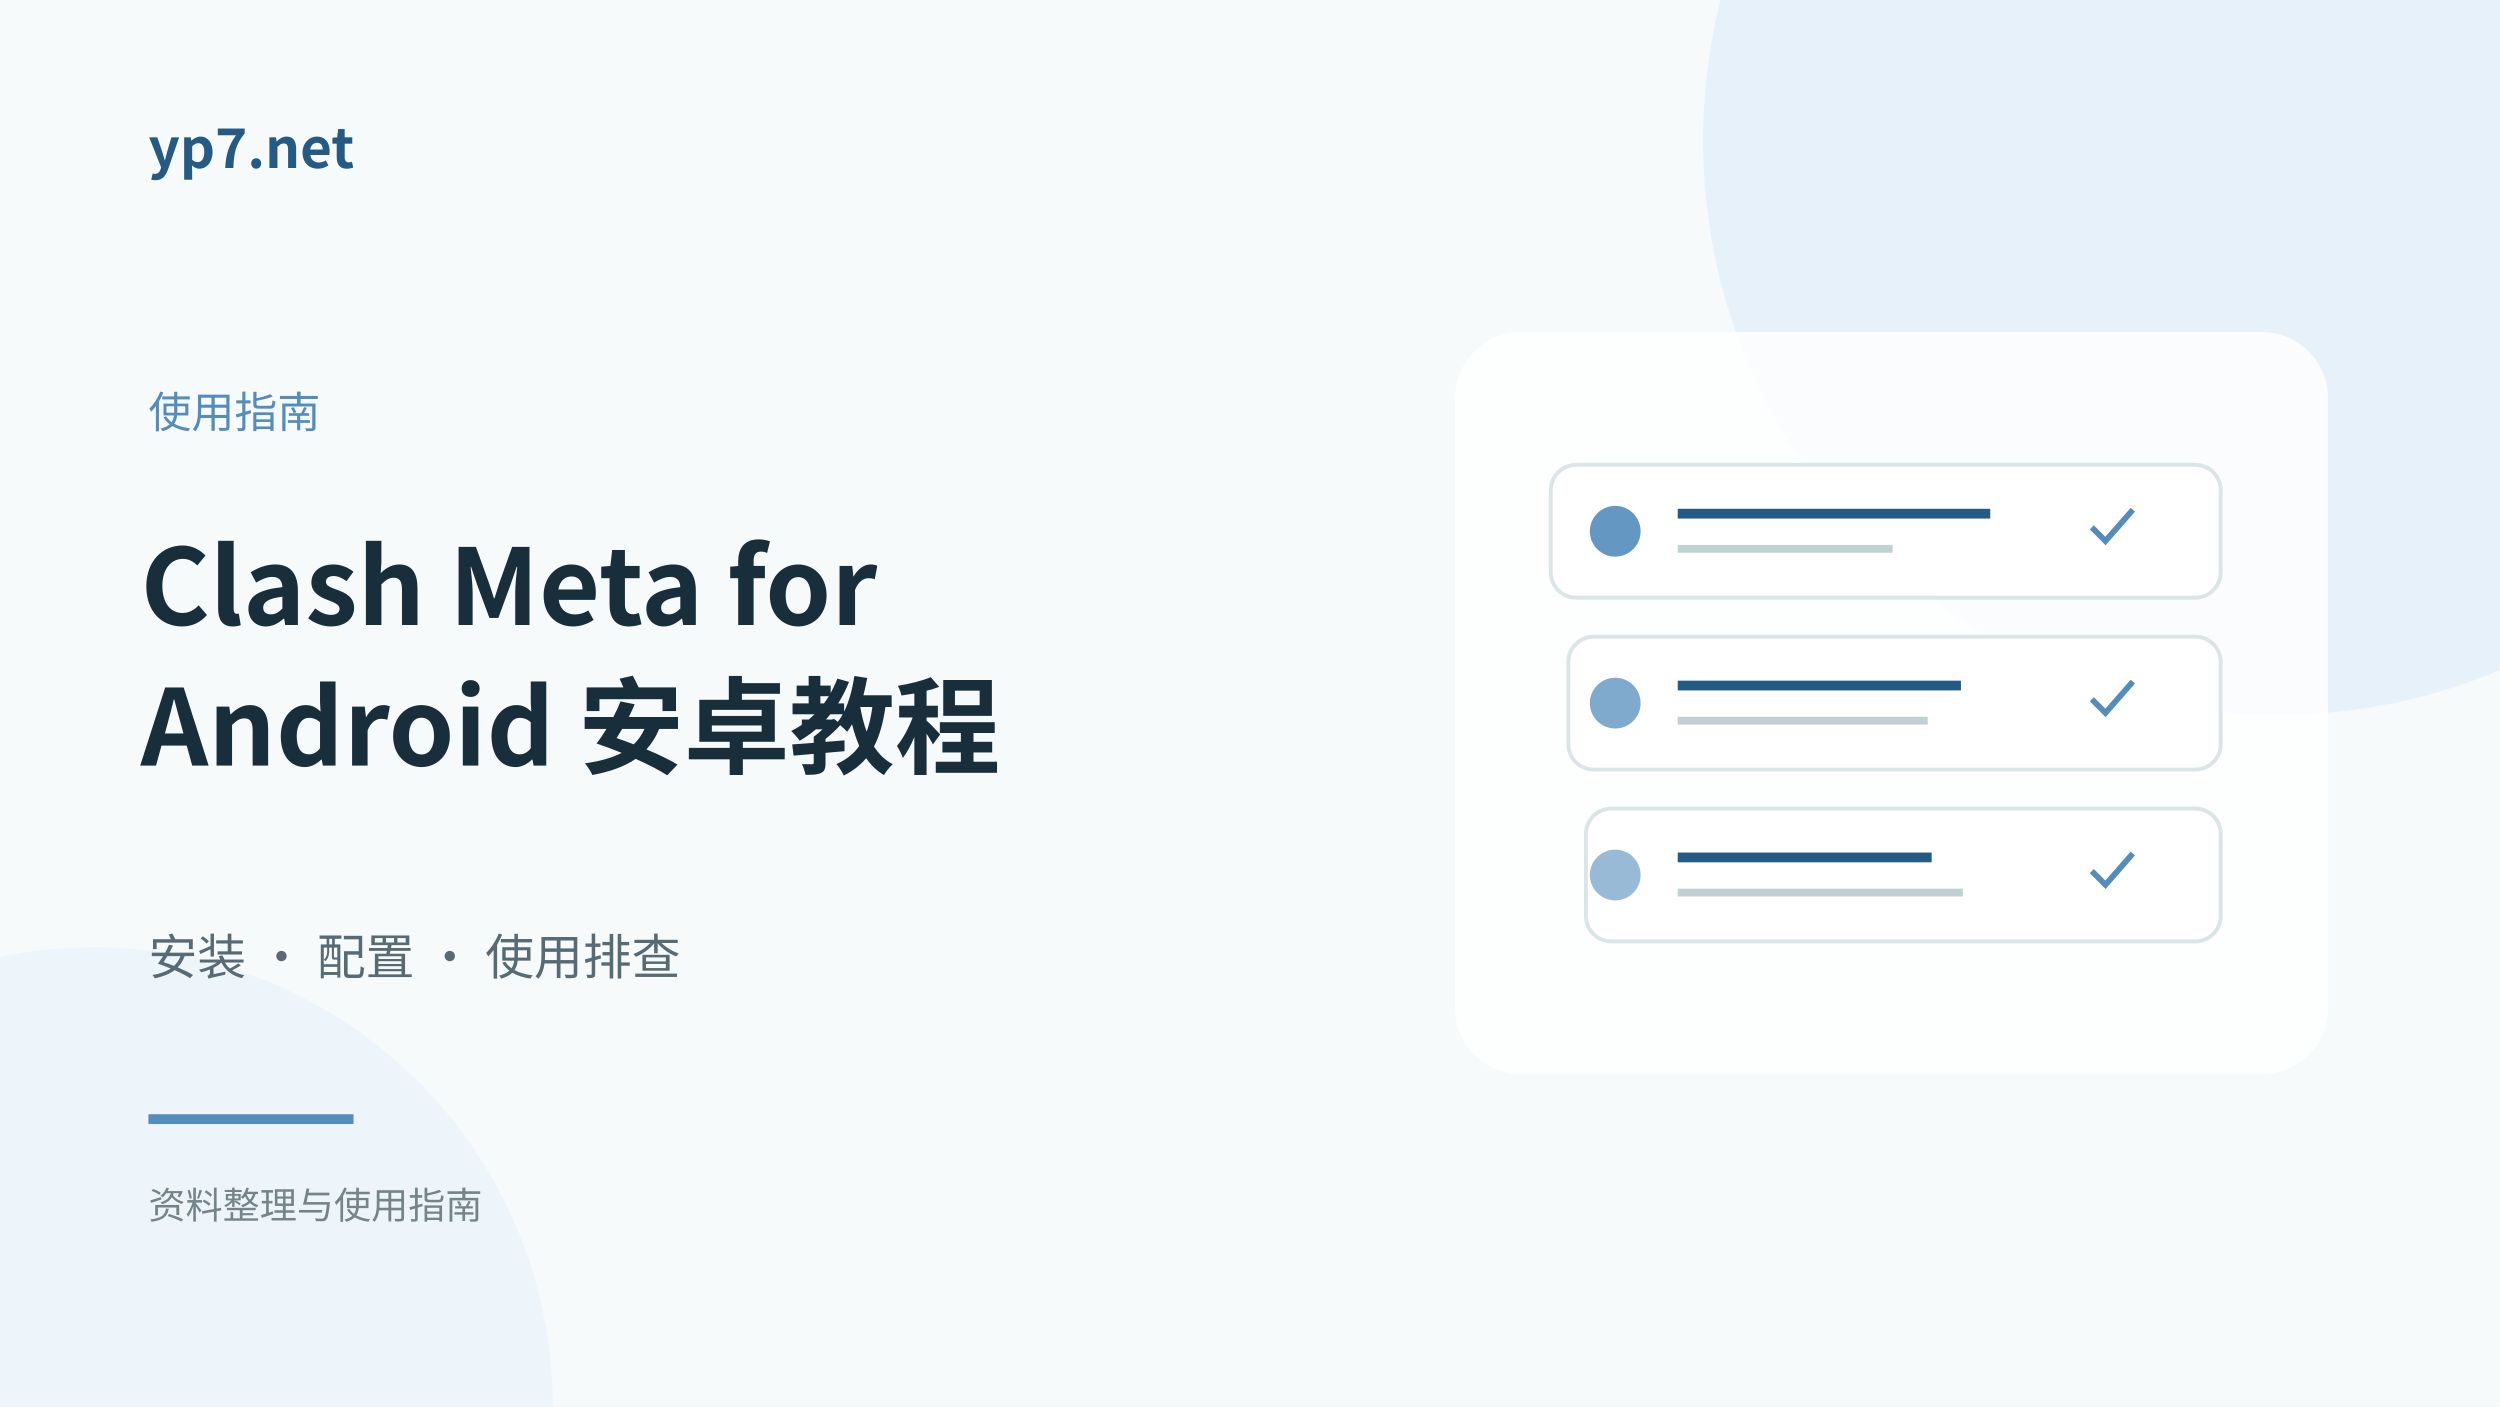
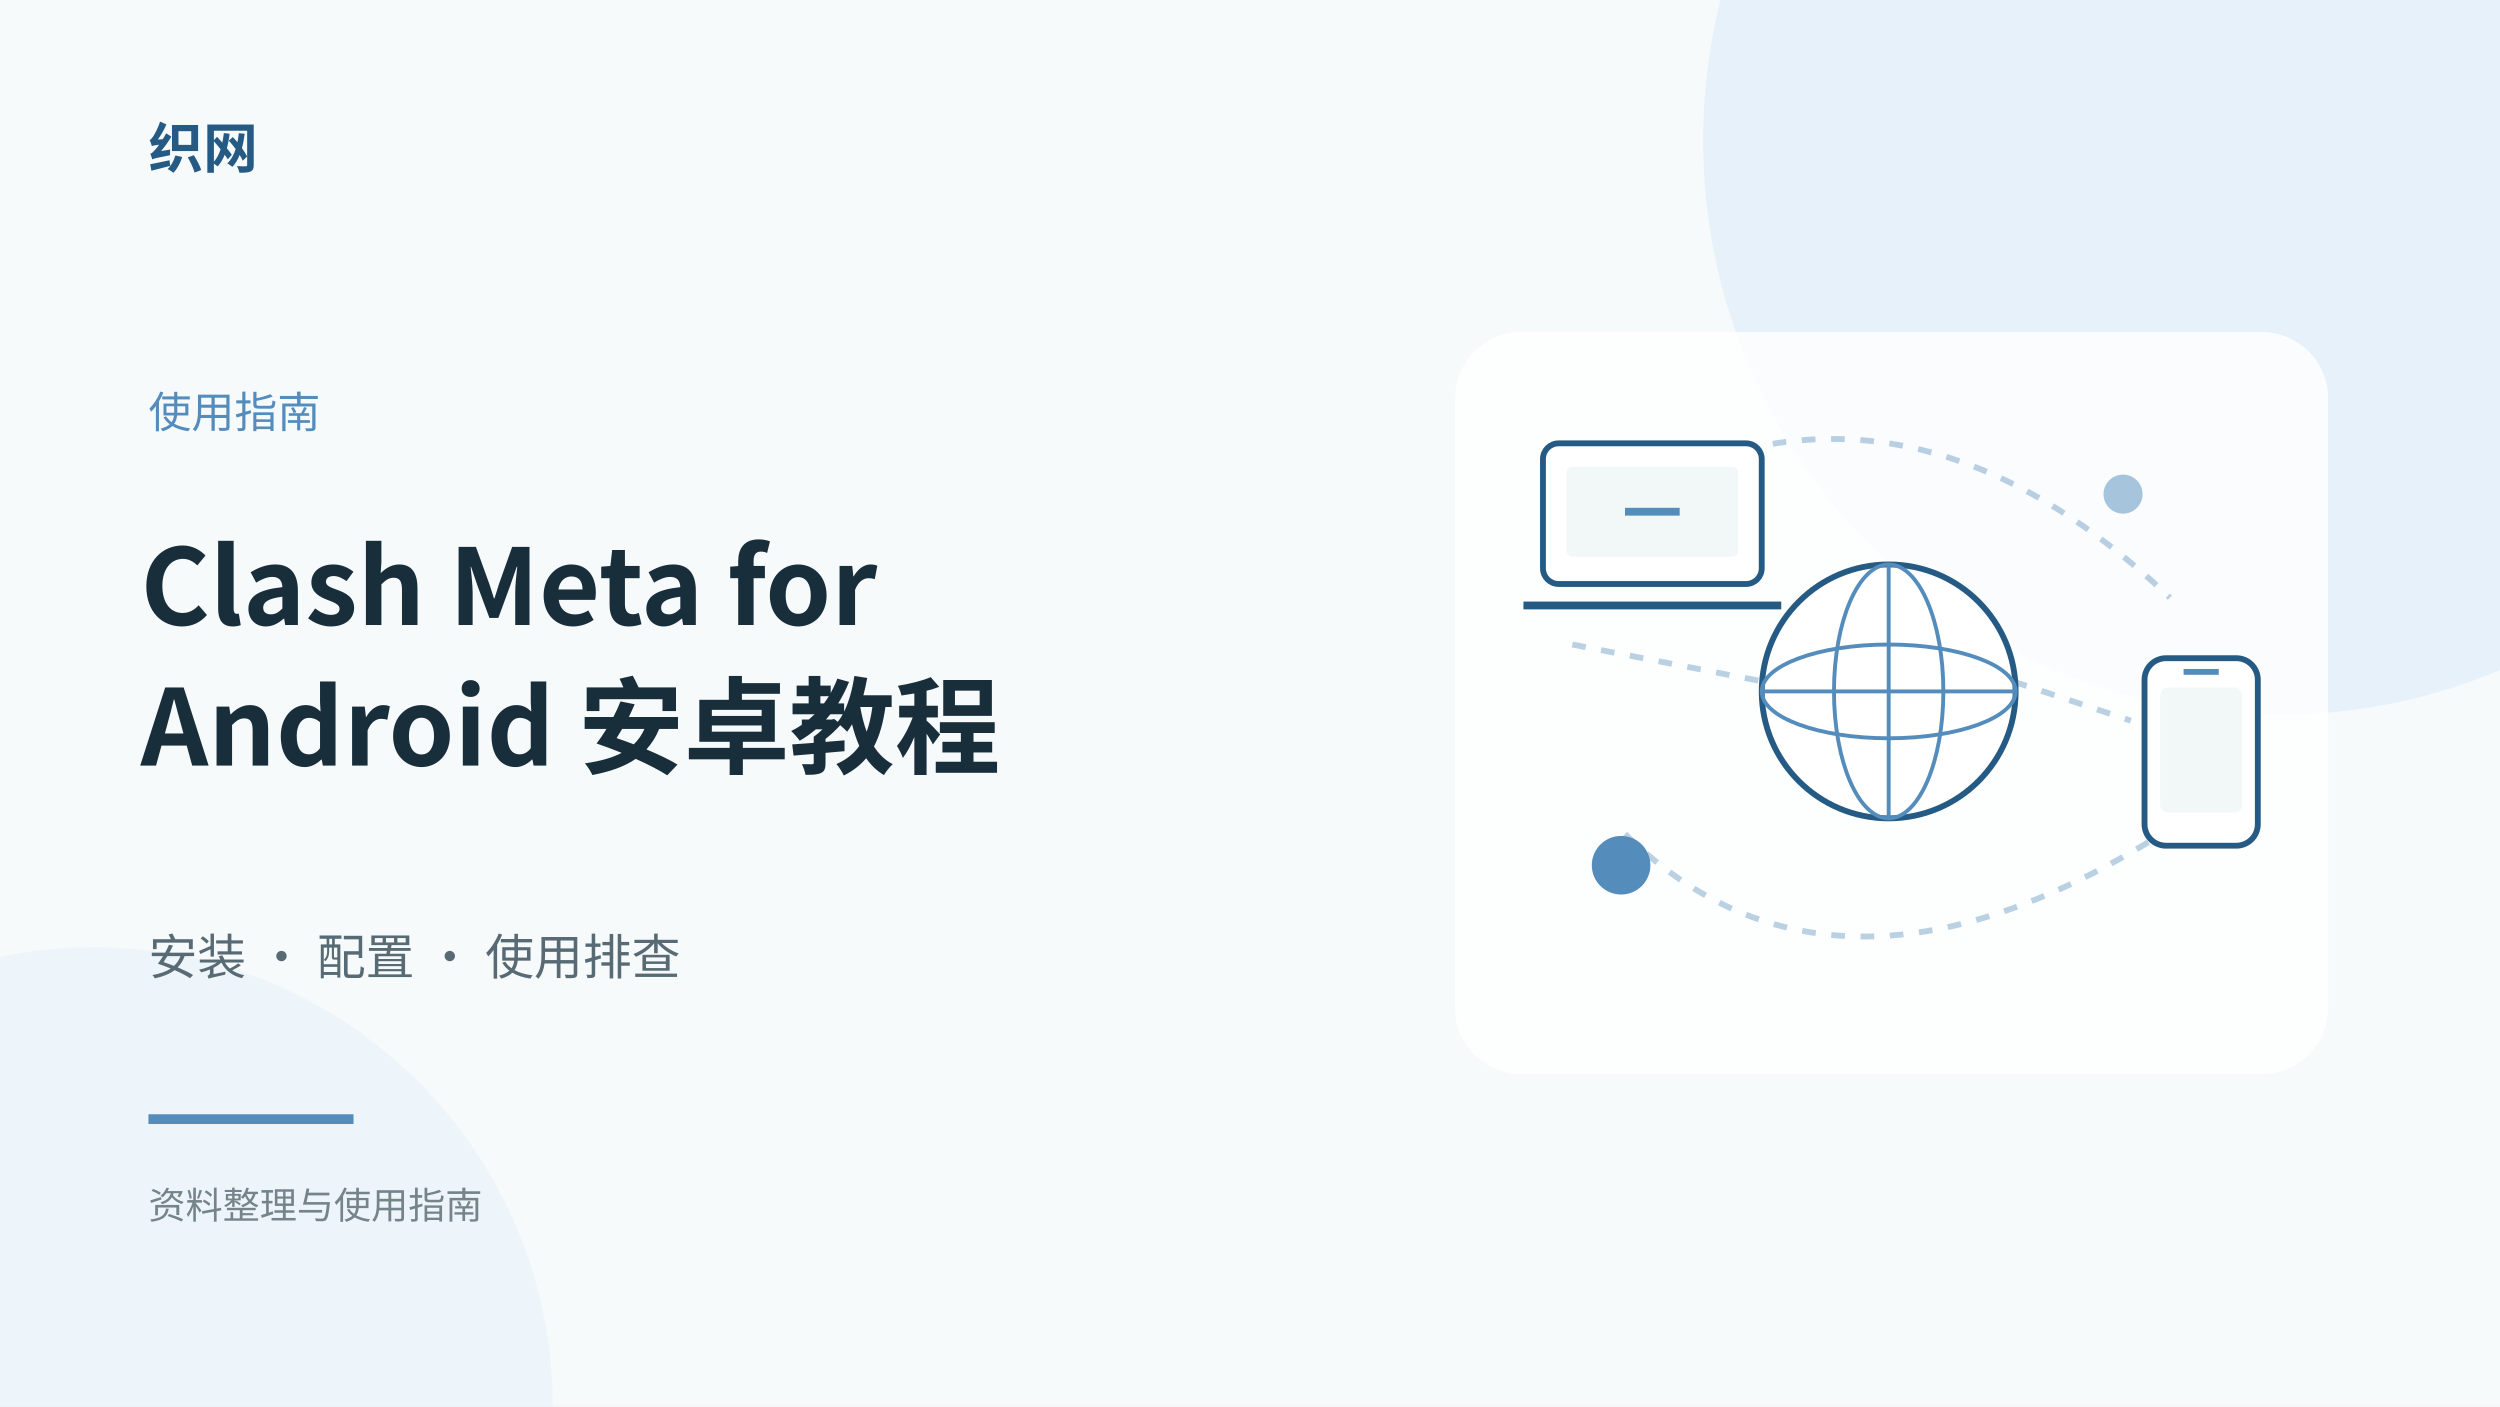
<svg xmlns="http://www.w3.org/2000/svg" width="1280" height="720" viewBox="0 0 1280 720">
  <rect width="1280" height="720" fill="#f7fafb" />
  <circle cx="1166" cy="72" r="294" fill="#e7f1fa" />
  <circle cx="48" cy="720" r="235" fill="#e7f1fa" opacity=".6" />
-   <text x="76" y="86" fill="#245a83" font-size="28" font-weight="700" font-family="Hiragino Sans GB, Noto Sans CJK SC, Microsoft YaHei, Arial, sans-serif">yp7.net</text>
+   <text x="76" y="86" fill="#245a83" font-size="28" font-weight="700" font-family="Hiragino Sans GB, Noto Sans CJK SC, Microsoft YaHei, Arial, sans-serif">织网</text>
  <text x="76" y="219" fill="#548cbc" font-size="22" font-weight="500" font-family="Hiragino Sans GB, Noto Sans CJK SC, Microsoft YaHei, Arial, sans-serif">使用指南</text>
  <text x="72" y="320" fill="#192e3b" font-size="54" font-weight="700" font-family="Hiragino Sans GB, Noto Sans CJK SC, Microsoft YaHei, Arial, sans-serif">Clash Meta for </text>
  <text x="72" y="392" fill="#192e3b" font-size="54" font-weight="700" font-family="Hiragino Sans GB, Noto Sans CJK SC, Microsoft YaHei, Arial, sans-serif">Android 安卓教程</text>
  <text x="76" y="499" fill="#586b75" font-size="25" font-weight="400" font-family="Hiragino Sans GB, Noto Sans CJK SC, Microsoft YaHei, Arial, sans-serif">安装 · 配置 · 使用排查</text>
  <path d="M76 573L181 573" stroke="#548cbc" stroke-width="5" fill="none" />
  <text x="76" y="624" fill="#75848a" font-size="19" font-weight="400" font-family="Hiragino Sans GB, Noto Sans CJK SC, Microsoft YaHei, Arial, sans-serif">资料整理与使用指南</text>
  <rect x="745" y="170" width="447" height="380" rx="34" fill="#ffffffcc" stroke="none" stroke-width="2" />
-   <rect x="794" y="238" width="343" height="68" rx="13" fill="white" stroke="#dce5e6" stroke-width="2" />
-   <circle cx="827" cy="272" r="13" fill="#548cbc" opacity="0.9" />
-   <path d="M859 263L1019 263" stroke="#245a83" stroke-width="5" fill="none" />
-   <path d="M859 281L969 281" stroke="#c1d0d2" stroke-width="4" fill="none" />
-   <path d="M1071 270l7 7 14-16" stroke="#548cbc" stroke-width="3" fill="none" />
-   <rect x="803" y="326" width="334" height="68" rx="13" fill="white" stroke="#dce5e6" stroke-width="2" />
-   <circle cx="827" cy="360" r="13" fill="#548cbc" opacity="0.75" />
-   <path d="M859 351L1004 351" stroke="#245a83" stroke-width="5" fill="none" />
-   <path d="M859 369L987 369" stroke="#c1d0d2" stroke-width="4" fill="none" />
-   <path d="M1071 358l7 7 14-16" stroke="#548cbc" stroke-width="3" fill="none" />
-   <rect x="812" y="414" width="325" height="68" rx="13" fill="white" stroke="#dce5e6" stroke-width="2" />
-   <circle cx="827" cy="448" r="13" fill="#548cbc" opacity="0.6" />
-   <path d="M859 439L989 439" stroke="#245a83" stroke-width="5" fill="none" />
-   <path d="M859 457L1005 457" stroke="#c1d0d2" stroke-width="4" fill="none" />
-   <path d="M1071 446l7 7 14-16" stroke="#548cbc" stroke-width="3" fill="none" />
+   <path d="M824 259Q970 172 1111 306M832 427Q940 533 1110 425M805 330L903 349M1031 349L1091 369" stroke="#548cbc" opacity=".4" stroke-width="3" fill="none" stroke-dasharray="7 8" />
+   <circle cx="967" cy="354" r="65" fill="white" stroke="#245a83" stroke-width="3" />
+   <ellipse cx="967" cy="354" rx="28" ry="65" fill="none" stroke="#548cbc" stroke-width="2" />
+   <ellipse cx="967" cy="354" rx="65" ry="24" fill="none" stroke="#548cbc" stroke-width="2" />
+   <path d="M902 354L1032 354" stroke="#548cbc" stroke-width="2" fill="none" />
+   <path d="M967 289L967 419" stroke="#548cbc" stroke-width="2" fill="none" />
+   <rect x="790" y="227" width="112" height="72" rx="8" fill="white" stroke="#245a83" stroke-width="3" />
+   <rect x="802" y="239" width="88" height="46" rx="3" fill="#f2f7f8" stroke="none" stroke-width="2" />
+   <path d="M780 310L912 310" stroke="#245a83" stroke-width="4" fill="none" />
+   <path d="M832 262L860 262" stroke="#548cbc" stroke-width="4" fill="none" />
+   <rect x="1098" y="337" width="58" height="96" rx="11" fill="white" stroke="#245a83" stroke-width="3" />
+   <rect x="1106" y="352" width="42" height="64" rx="4" fill="#f2f7f8" stroke="none" stroke-width="2" />
+   <path d="M1118 344L1136 344" stroke="#548cbc" stroke-width="3" fill="none" />
+   <circle cx="830" cy="443" r="15" fill="#548cbc" />
+   <circle cx="1087" cy="253" r="10" fill="#548cbc" opacity=".5" />
</svg>
